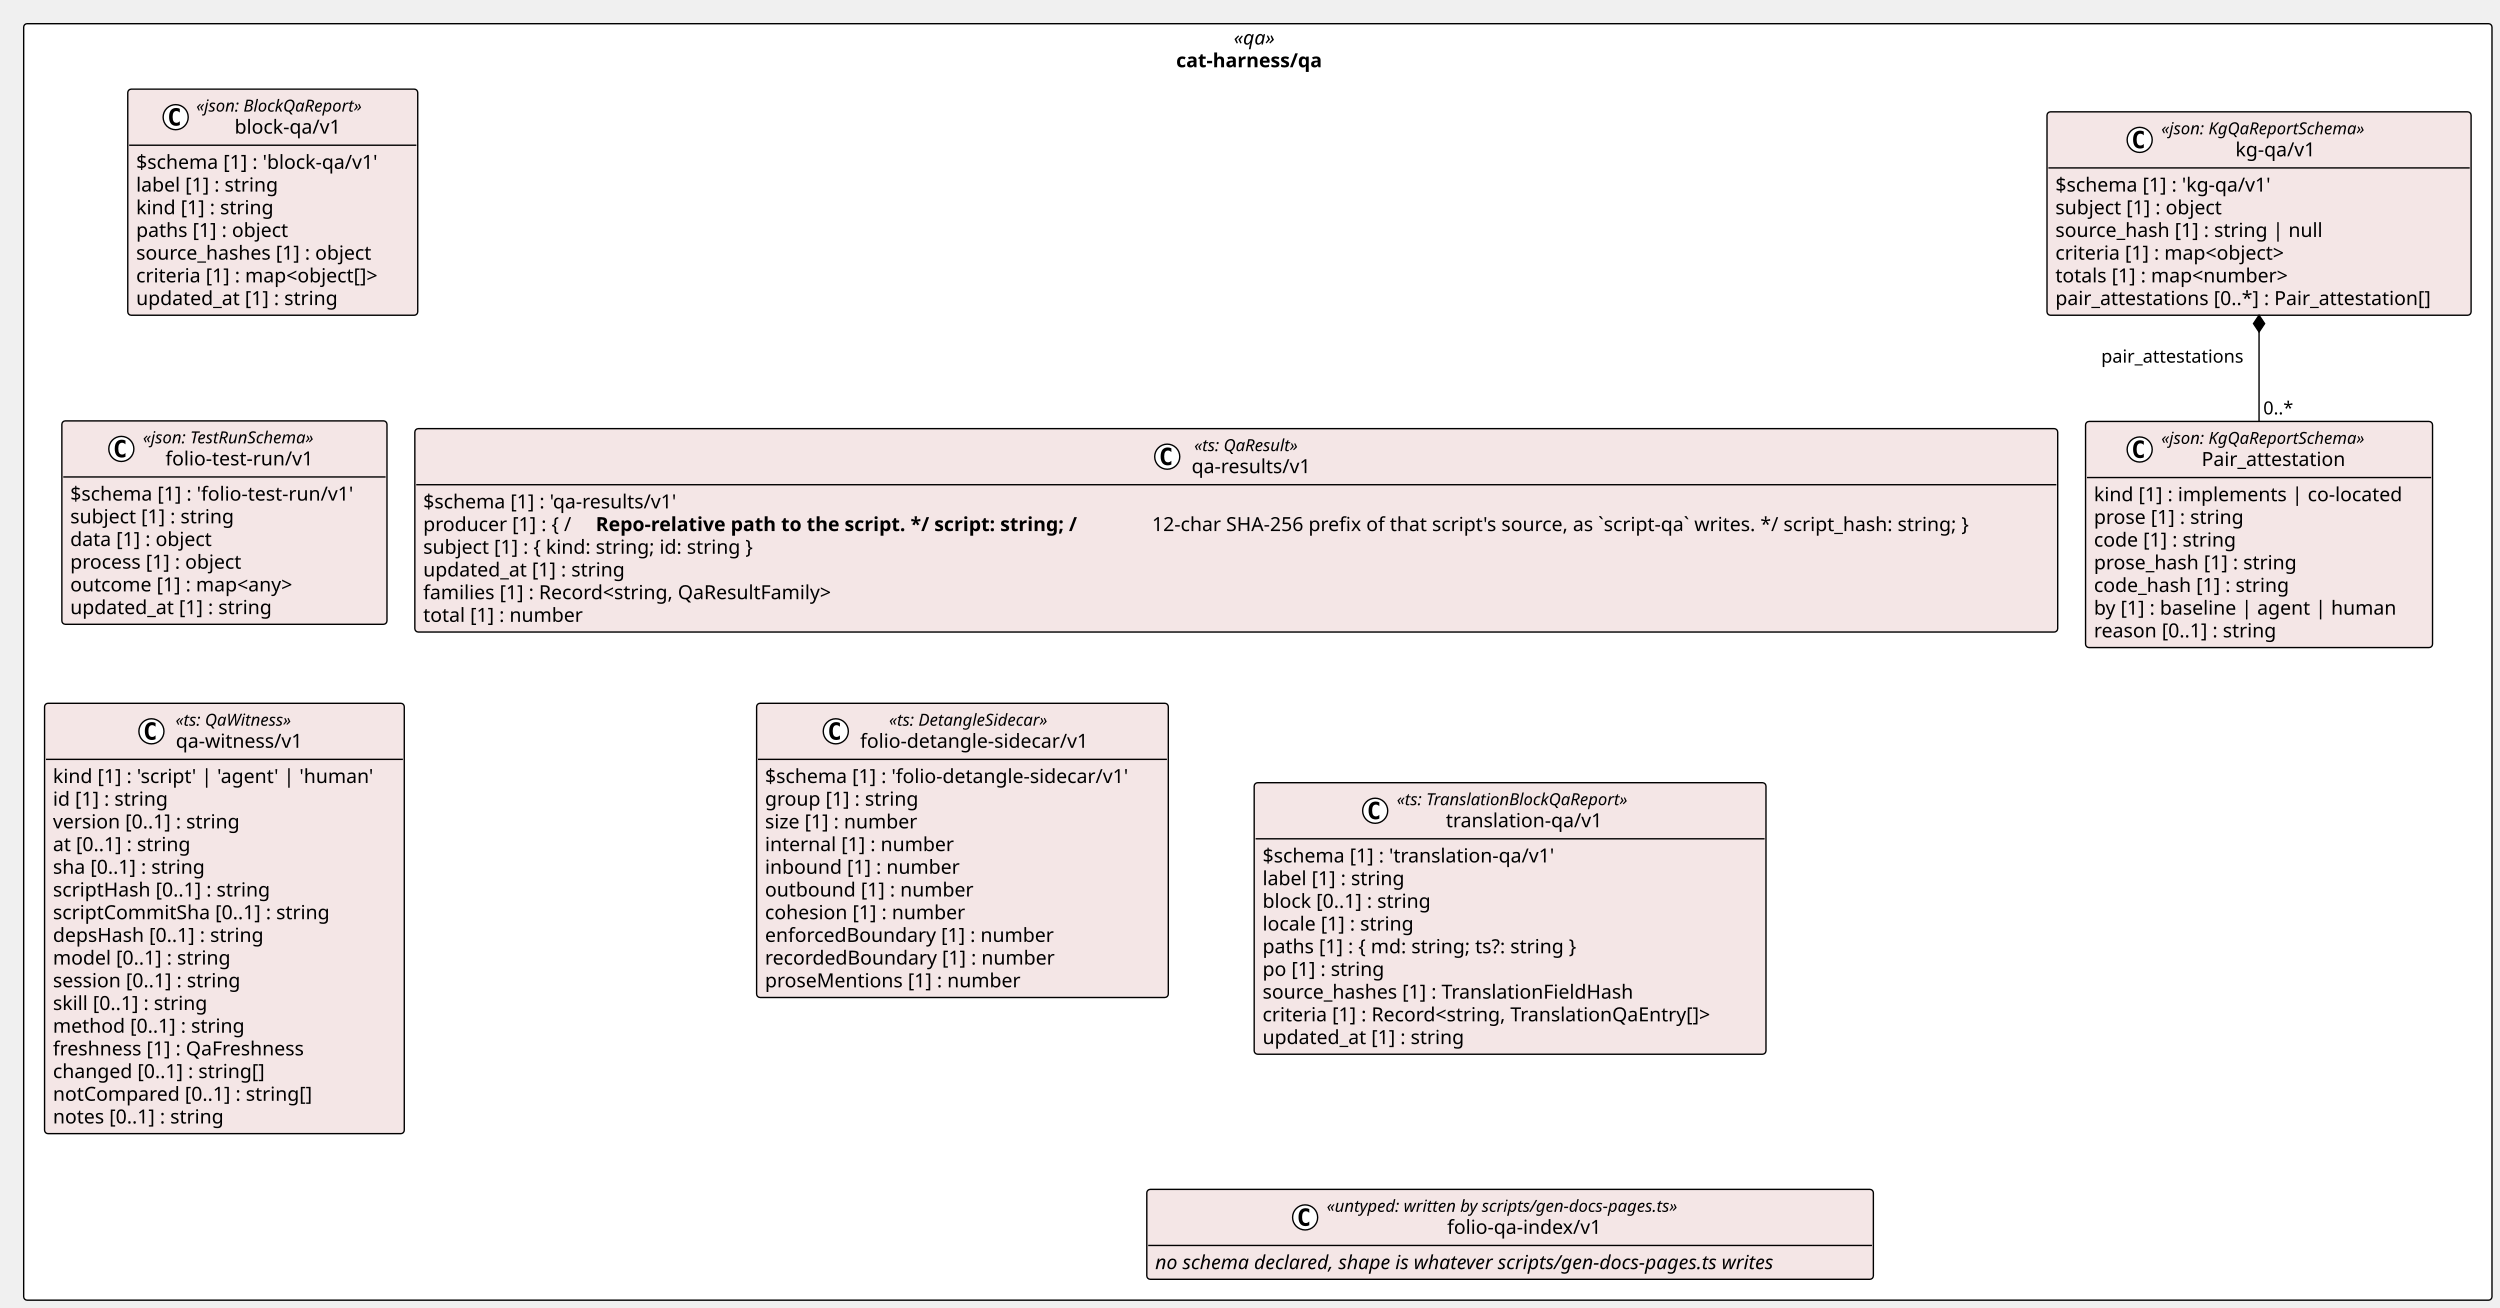
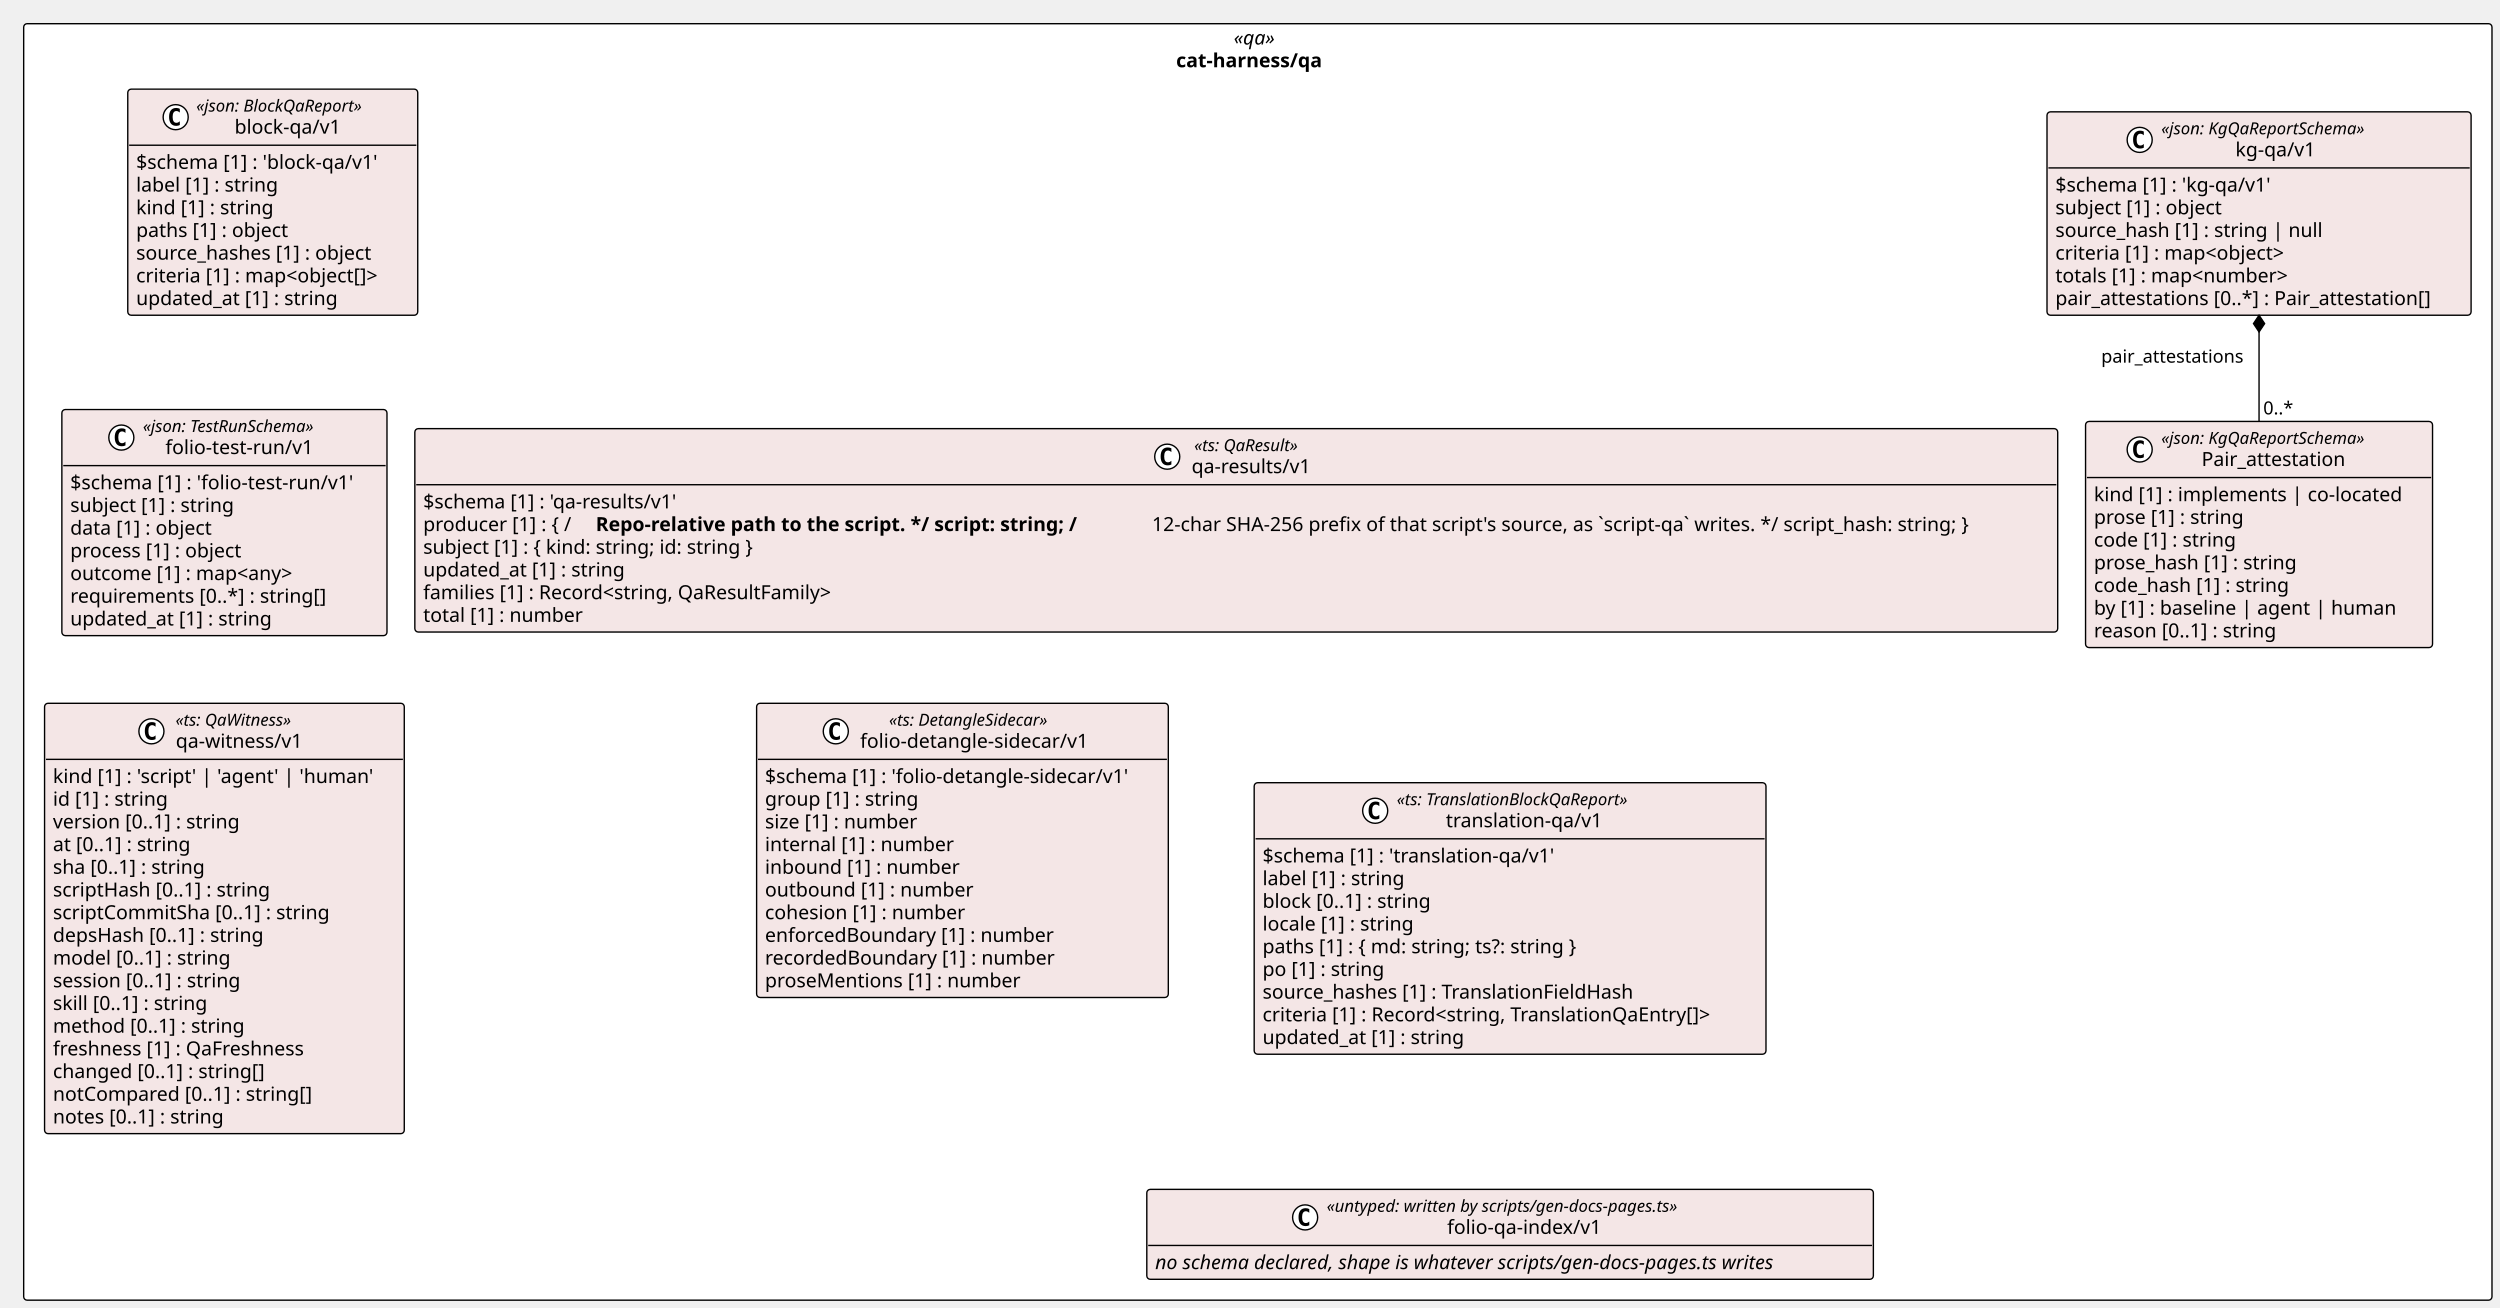
<svg xmlns="http://www.w3.org/2000/svg" contentStyleType="text/css" height="939px" preserveAspectRatio="none" style="width:1795px;height:939px;background:#FFFFFF;" version="1.1" viewBox="0 0 1795 939" width="1795px" zoomAndPan="magnify">
  <defs />
  <g>
    <rect fill="#FFFFFF" height="916.531" rx="2.5" ry="2.5" style="stroke:#000000;stroke-width:1.0;" width="1772.246" x="17" y="17" />
    <text fill="#000000" font-family="Verdana" font-size="14" font-style="italic" lengthAdjust="spacing" textLength="34.597" x="885.825" y="31.995">«qa»</text>
    <text fill="#000000" font-family="Verdana" font-size="14" font-weight="bold" lengthAdjust="spacing" textLength="117.277" x="844.484" y="48.292">cat-harness/qa</text>
    <g id="elem_cat_harness_qa_kg_qa_v1_Pair_attestation">
      <rect codeLine="11" fill="#F4E6E6" height="162.344" id="cat_harness_qa_kg_qa_v1_Pair_attestation" rx="2.5" ry="2.5" style="stroke:#000000;stroke-width:1.0;" width="249.132" x="1497.432" y="302.609" />
      <ellipse cx="1536.286" cy="322.742" fill="#FFFFFF" rx="9" ry="9" style="stroke:#000000;stroke-width:1.0;" />
      <path d="M1539.255,328.383 Q1538.677,328.68 1538.036,328.82 Q1537.396,328.977 1536.692,328.977 Q1534.192,328.977 1532.864,327.336 Q1531.552,325.68 1531.552,322.555 Q1531.552,319.43 1532.864,317.773 Q1534.192,316.117 1536.692,316.117 Q1537.396,316.117 1538.036,316.273 Q1538.692,316.43 1539.255,316.727 L1539.255,319.445 Q1538.63,318.867 1538.036,318.602 Q1537.442,318.32 1536.817,318.32 Q1535.474,318.32 1534.786,319.398 Q1534.099,320.461 1534.099,322.555 Q1534.099,324.648 1534.786,325.727 Q1535.474,326.789 1536.817,326.789 Q1537.442,326.789 1538.036,326.523 Q1538.63,326.242 1539.255,325.664 L1539.255,328.383 Z " fill="#000000" />
      <text fill="#000000" font-family="Verdana" font-size="12" font-style="italic" lengthAdjust="spacing" textLength="167.924" x="1551.786" y="318.748">«json: KgQaReportSchema»</text>
      <text fill="#000000" font-family="Verdana" font-size="14" lengthAdjust="spacing" textLength="110.018" x="1580.739" y="334.573">Pair_attestation</text>
      <line style="stroke:#000000;stroke-width:1.0;" x1="1498.432" x2="1745.564" y1="342.875" y2="342.875" />
      <text fill="#000000" font-family="Verdana" font-size="14" lengthAdjust="spacing" textLength="237.132" x="1503.432" y="359.87">kind [1] : implements | co-located</text>
      <text fill="#000000" font-family="Verdana" font-size="14" lengthAdjust="spacing" textLength="117.202" x="1503.432" y="376.167">prose [1] : string</text>
      <text fill="#000000" font-family="Verdana" font-size="14" lengthAdjust="spacing" textLength="111.85" x="1503.432" y="392.464">code [1] : string</text>
      <text fill="#000000" font-family="Verdana" font-size="14" lengthAdjust="spacing" textLength="157.821" x="1503.432" y="408.761">prose_hash [1] : string</text>
      <text fill="#000000" font-family="Verdana" font-size="14" lengthAdjust="spacing" textLength="152.469" x="1503.432" y="425.058">code_hash [1] : string</text>
      <text fill="#000000" font-family="Verdana" font-size="14" lengthAdjust="spacing" textLength="230.221" x="1503.432" y="441.354">by [1] : baseline | agent | human</text>
      <text fill="#000000" font-family="Verdana" font-size="14" lengthAdjust="spacing" textLength="143.575" x="1503.432" y="457.651">reason [0..1] : string</text>
    </g>
    <g id="elem_cat_harness_qa_kg_qa_v1_kg_qa_v1">
      <rect codeLine="20" fill="#F4E6E6" height="146.047" id="cat_harness_qa_kg_qa_v1_kg_qa_v1" rx="2.5" ry="2.5" style="stroke:#000000;stroke-width:1.0;" width="304.496" x="1469.75" y="80.297" />
      <ellipse cx="1536.286" cy="100.43" fill="#FFFFFF" rx="9" ry="9" style="stroke:#000000;stroke-width:1.0;" />
      <path d="M1539.255,106.07 Q1538.677,106.367 1538.036,106.508 Q1537.396,106.664 1536.692,106.664 Q1534.192,106.664 1532.864,105.023 Q1531.552,103.367 1531.552,100.242 Q1531.552,97.117 1532.864,95.461 Q1534.192,93.805 1536.692,93.805 Q1537.396,93.805 1538.036,93.961 Q1538.692,94.117 1539.255,94.414 L1539.255,97.133 Q1538.63,96.555 1538.036,96.289 Q1537.442,96.008 1536.817,96.008 Q1535.474,96.008 1534.786,97.086 Q1534.099,98.148 1534.099,100.242 Q1534.099,102.336 1534.786,103.414 Q1535.474,104.477 1536.817,104.477 Q1537.442,104.477 1538.036,104.211 Q1538.63,103.93 1539.255,103.352 L1539.255,106.07 Z " fill="#000000" />
      <text fill="#000000" font-family="Verdana" font-size="12" font-style="italic" lengthAdjust="spacing" textLength="167.924" x="1551.786" y="96.436">«json: KgQaReportSchema»</text>
      <text fill="#000000" font-family="Verdana" font-size="14" lengthAdjust="spacing" textLength="61.421" x="1605.038" y="112.261">kg-qa/v1</text>
      <line style="stroke:#000000;stroke-width:1.0;" x1="1470.75" x2="1773.246" y1="120.562" y2="120.562" />
      <text fill="#000000" font-family="Verdana" font-size="14" lengthAdjust="spacing" textLength="170.618" x="1475.75" y="137.558">$schema [1] : 'kg-qa/v1'</text>
      <text fill="#000000" font-family="Verdana" font-size="14" lengthAdjust="spacing" textLength="131.783" x="1475.75" y="153.855">subject [1] : object</text>
      <text fill="#000000" font-family="Verdana" font-size="14" lengthAdjust="spacing" textLength="204.648" x="1475.75" y="170.151">source_hash [1] : string | null</text>
      <text fill="#000000" font-family="Verdana" font-size="14" lengthAdjust="spacing" textLength="185.274" x="1475.75" y="186.448">criteria [1] : map&lt;object&gt;</text>
      <text fill="#000000" font-family="Verdana" font-size="14" lengthAdjust="spacing" textLength="186.409" x="1475.75" y="202.745">totals [1] : map&lt;number&gt;</text>
      <text fill="#000000" font-family="Verdana" font-size="14" lengthAdjust="spacing" textLength="292.496" x="1475.75" y="219.042">pair_attestations [0..*] : Pair_attestation[]</text>
    </g>
    <g id="elem_cat_harness_qa_block_qa_v1_block_qa_v1">
      <rect codeLine="28" fill="#F4E6E6" height="162.344" id="cat_harness_qa_block_qa_v1_block_qa_v1" rx="2.5" ry="2.5" style="stroke:#000000;stroke-width:1.0;" width="208.198" x="91.736" y="64" />
      <ellipse cx="126.135" cy="84.133" fill="#FFFFFF" rx="9" ry="9" style="stroke:#000000;stroke-width:1.0;" />
      <path d="M129.103,89.773 Q128.525,90.07 127.885,90.211 Q127.244,90.367 126.541,90.367 Q124.041,90.367 122.713,88.727 Q121.4,87.07 121.4,83.945 Q121.4,80.82 122.713,79.164 Q124.041,77.508 126.541,77.508 Q127.244,77.508 127.885,77.664 Q128.541,77.82 129.103,78.117 L129.103,80.836 Q128.478,80.258 127.885,79.992 Q127.291,79.711 126.666,79.711 Q125.322,79.711 124.635,80.789 Q123.947,81.852 123.947,83.945 Q123.947,86.039 124.635,87.117 Q125.322,88.18 126.666,88.18 Q127.291,88.18 127.885,87.914 Q128.478,87.633 129.103,87.055 L129.103,89.773 Z " fill="#000000" />
      <text fill="#000000" font-family="Verdana" font-size="12" font-style="italic" lengthAdjust="spacing" textLength="136.647" x="140.89" y="80.139">«json: BlockQaReport»</text>
      <text fill="#000000" font-family="Verdana" font-size="14" lengthAdjust="spacing" textLength="81.573" x="168.426" y="95.964">block-qa/v1</text>
      <line style="stroke:#000000;stroke-width:1.0;" x1="92.736" x2="298.935" y1="104.266" y2="104.266" />
      <text fill="#000000" font-family="Verdana" font-size="14" lengthAdjust="spacing" textLength="190.77" x="97.736" y="121.261">$schema [1] : 'block-qa/v1'</text>
      <text fill="#000000" font-family="Verdana" font-size="14" lengthAdjust="spacing" textLength="111.945" x="97.736" y="137.558">label [1] : string</text>
      <text fill="#000000" font-family="Verdana" font-size="14" lengthAdjust="spacing" textLength="107.844" x="97.736" y="153.855">kind [1] : string</text>
      <text fill="#000000" font-family="Verdana" font-size="14" lengthAdjust="spacing" textLength="120.162" x="97.736" y="170.151">paths [1] : object</text>
      <text fill="#000000" font-family="Verdana" font-size="14" lengthAdjust="spacing" textLength="184.365" x="97.736" y="186.448">source_hashes [1] : object</text>
      <text fill="#000000" font-family="Verdana" font-size="14" lengthAdjust="spacing" textLength="196.198" x="97.736" y="202.745">criteria [1] : map&lt;object[]&gt;</text>
      <text fill="#000000" font-family="Verdana" font-size="14" lengthAdjust="spacing" textLength="157.37" x="97.736" y="219.042">updated_at [1] : string</text>
    </g>
    <g id="elem_cat_harness_qa_folio_test_run_v1_folio_test_run_v1">
-       <rect codeLine="37" fill="#F4E6E6" height="146.047" id="cat_harness_qa_folio_test_run_v1_folio_test_run_v1" rx="2.5" ry="2.5" style="stroke:#000000;stroke-width:1.0;" width="233.436" x="44.417" y="302.191" />
-       <ellipse cx="87.116" cy="322.324" fill="#FFFFFF" rx="9" ry="9" style="stroke:#000000;stroke-width:1.0;" />
-       <path d="M90.085,327.965 Q89.507,328.262 88.866,328.402 Q88.226,328.559 87.522,328.559 Q85.022,328.559 83.694,326.918 Q82.382,325.262 82.382,322.137 Q82.382,319.012 83.694,317.356 Q85.022,315.699 87.522,315.699 Q88.226,315.699 88.866,315.856 Q89.522,316.012 90.085,316.309 L90.085,319.027 Q89.46,318.449 88.866,318.184 Q88.272,317.902 87.647,317.902 Q86.304,317.902 85.616,318.981 Q84.929,320.043 84.929,322.137 Q84.929,324.231 85.616,325.309 Q86.304,326.371 87.647,326.371 Q88.272,326.371 88.866,326.106 Q89.46,325.824 90.085,325.246 L90.085,327.965 Z " fill="#000000" />
-       <text fill="#000000" font-family="Verdana" font-size="12" font-style="italic" lengthAdjust="spacing" textLength="144.539" x="102.616" y="318.33">«json: TestRunSchema»</text>
-       <text fill="#000000" font-family="Verdana" font-size="14" lengthAdjust="spacing" textLength="112.239" x="118.766" y="334.155">folio-test-run/v1</text>
-       <line style="stroke:#000000;stroke-width:1.0;" x1="45.417" x2="276.854" y1="342.457" y2="342.457" />
-       <text fill="#000000" font-family="Verdana" font-size="14" lengthAdjust="spacing" textLength="221.436" x="50.417" y="359.452">$schema [1] : 'folio-test-run/v1'</text>
-       <text fill="#000000" font-family="Verdana" font-size="14" lengthAdjust="spacing" textLength="128.83" x="50.417" y="375.749">subject [1] : string</text>
-       <text fill="#000000" font-family="Verdana" font-size="14" lengthAdjust="spacing" textLength="112.574" x="50.417" y="392.046">data [1] : object</text>
-       <text fill="#000000" font-family="Verdana" font-size="14" lengthAdjust="spacing" textLength="135.147" x="50.417" y="408.343">process [1] : object</text>
-       <text fill="#000000" font-family="Verdana" font-size="14" lengthAdjust="spacing" textLength="179.642" x="50.417" y="424.64">outcome [1] : map&lt;any&gt;</text>
-       <text fill="#000000" font-family="Verdana" font-size="14" lengthAdjust="spacing" textLength="157.37" x="50.417" y="440.937">updated_at [1] : string</text>
+       <rect codeLine="37" fill="#F4E6E6" height="162.344" id="cat_harness_qa_folio_test_run_v1_folio_test_run_v1" rx="2.5" ry="2.5" style="stroke:#000000;stroke-width:1.0;" width="233.436" x="44.417" y="294.043" />
+       <ellipse cx="87.116" cy="314.176" fill="#FFFFFF" rx="9" ry="9" style="stroke:#000000;stroke-width:1.0;" />
+       <path d="M90.085,319.816 Q89.507,320.113 88.866,320.254 Q88.226,320.41 87.522,320.41 Q85.022,320.41 83.694,318.769 Q82.382,317.113 82.382,313.988 Q82.382,310.863 83.694,309.207 Q85.022,307.551 87.522,307.551 Q88.226,307.551 88.866,307.707 Q89.522,307.863 90.085,308.16 L90.085,310.879 Q89.46,310.301 88.866,310.035 Q88.272,309.754 87.647,309.754 Q86.304,309.754 85.616,310.832 Q84.929,311.894 84.929,313.988 Q84.929,316.082 85.616,317.16 Q86.304,318.223 87.647,318.223 Q88.272,318.223 88.866,317.957 Q89.46,317.676 90.085,317.098 L90.085,319.816 Z " fill="#000000" />
+       <text fill="#000000" font-family="Verdana" font-size="12" font-style="italic" lengthAdjust="spacing" textLength="144.539" x="102.616" y="310.182">«json: TestRunSchema»</text>
+       <text fill="#000000" font-family="Verdana" font-size="14" lengthAdjust="spacing" textLength="112.239" x="118.766" y="326.007">folio-test-run/v1</text>
+       <line style="stroke:#000000;stroke-width:1.0;" x1="45.417" x2="276.854" y1="334.309" y2="334.309" />
+       <text fill="#000000" font-family="Verdana" font-size="14" lengthAdjust="spacing" textLength="221.436" x="50.417" y="351.304">$schema [1] : 'folio-test-run/v1'</text>
+       <text fill="#000000" font-family="Verdana" font-size="14" lengthAdjust="spacing" textLength="128.83" x="50.417" y="367.601">subject [1] : string</text>
+       <text fill="#000000" font-family="Verdana" font-size="14" lengthAdjust="spacing" textLength="112.574" x="50.417" y="383.897">data [1] : object</text>
+       <text fill="#000000" font-family="Verdana" font-size="14" lengthAdjust="spacing" textLength="135.147" x="50.417" y="400.194">process [1] : object</text>
+       <text fill="#000000" font-family="Verdana" font-size="14" lengthAdjust="spacing" textLength="179.642" x="50.417" y="416.491">outcome [1] : map&lt;any&gt;</text>
+       <text fill="#000000" font-family="Verdana" font-size="14" lengthAdjust="spacing" textLength="199.206" x="50.417" y="432.788">requirements [0..*] : string[]</text>
+       <text fill="#000000" font-family="Verdana" font-size="14" lengthAdjust="spacing" textLength="157.37" x="50.417" y="449.085">updated_at [1] : string</text>
    </g>
    <g id="elem_cat_harness_qa_qa_witness_v1">
-       <rect codeLine="45" fill="#F4E6E6" height="309.016" id="cat_harness_qa_qa_witness_v1" rx="2.5" ry="2.5" style="stroke:#000000;stroke-width:1.0;" width="258.272" x="32" y="504.953" />
+       <rect codeLine="46" fill="#F4E6E6" height="309.016" id="cat_harness_qa_qa_witness_v1" rx="2.5" ry="2.5" style="stroke:#000000;stroke-width:1.0;" width="258.272" x="32" y="504.953" />
      <ellipse cx="108.721" cy="525.086" fill="#FFFFFF" rx="9" ry="9" style="stroke:#000000;stroke-width:1.0;" />
      <path d="M111.689,530.727 Q111.111,531.023 110.471,531.164 Q109.83,531.32 109.127,531.32 Q106.627,531.32 105.299,529.68 Q103.986,528.023 103.986,524.898 Q103.986,521.773 105.299,520.117 Q106.627,518.461 109.127,518.461 Q109.83,518.461 110.471,518.617 Q111.127,518.773 111.689,519.07 L111.689,521.789 Q111.064,521.211 110.471,520.945 Q109.877,520.664 109.252,520.664 Q107.908,520.664 107.221,521.742 Q106.533,522.805 106.533,524.898 Q106.533,526.992 107.221,528.07 Q107.908,529.133 109.252,529.133 Q109.877,529.133 110.471,528.867 Q111.064,528.586 111.689,528.008 L111.689,530.727 Z " fill="#000000" />
      <text fill="#000000" font-family="Verdana" font-size="12" font-style="italic" lengthAdjust="spacing" textLength="97.693" x="126.039" y="521.092">«ts: QaWitness»</text>
      <text fill="#000000" font-family="Verdana" font-size="14" lengthAdjust="spacing" textLength="97.33" x="126.221" y="536.917">qa-witness/v1</text>
      <line style="stroke:#000000;stroke-width:1.0;" x1="33" x2="289.272" y1="545.219" y2="545.219" />
      <text fill="#000000" font-family="Verdana" font-size="14" lengthAdjust="spacing" textLength="246.272" x="38" y="562.214">kind [1] : 'script' | 'agent' | 'human'</text>
      <text fill="#000000" font-family="Verdana" font-size="14" lengthAdjust="spacing" textLength="90.863" x="38" y="578.511">id [1] : string</text>
      <text fill="#000000" font-family="Verdana" font-size="14" lengthAdjust="spacing" textLength="147.171" x="38" y="594.808">version [0..1] : string</text>
      <text fill="#000000" font-family="Verdana" font-size="14" lengthAdjust="spacing" textLength="109.963" x="38" y="611.105">at [0..1] : string</text>
      <text fill="#000000" font-family="Verdana" font-size="14" lengthAdjust="spacing" textLength="120.641" x="38" y="627.401">sha [0..1] : string</text>
      <text fill="#000000" font-family="Verdana" font-size="14" lengthAdjust="spacing" textLength="170.181" x="38" y="643.698">scriptHash [0..1] : string</text>
      <text fill="#000000" font-family="Verdana" font-size="14" lengthAdjust="spacing" textLength="216.241" x="38" y="659.995">scriptCommitSha [0..1] : string</text>
      <text fill="#000000" font-family="Verdana" font-size="14" lengthAdjust="spacing" textLength="164.849" x="38" y="676.292">depsHash [0..1] : string</text>
      <text fill="#000000" font-family="Verdana" font-size="14" lengthAdjust="spacing" textLength="139.487" x="38" y="692.589">model [0..1] : string</text>
      <text fill="#000000" font-family="Verdana" font-size="14" lengthAdjust="spacing" textLength="147.718" x="38" y="708.886">session [0..1] : string</text>
      <text fill="#000000" font-family="Verdana" font-size="14" lengthAdjust="spacing" textLength="122.965" x="38" y="725.183">skill [0..1] : string</text>
      <text fill="#000000" font-family="Verdana" font-size="14" lengthAdjust="spacing" textLength="149.96" x="38" y="741.48">method [0..1] : string</text>
      <text fill="#000000" font-family="Verdana" font-size="14" lengthAdjust="spacing" textLength="195.699" x="38" y="757.776">freshness [1] : QaFreshness</text>
      <text fill="#000000" font-family="Verdana" font-size="14" lengthAdjust="spacing" textLength="167.227" x="38" y="774.073">changed [0..1] : string[]</text>
      <text fill="#000000" font-family="Verdana" font-size="14" lengthAdjust="spacing" textLength="202.446" x="38" y="790.37">notCompared [0..1] : string[]</text>
      <text fill="#000000" font-family="Verdana" font-size="14" lengthAdjust="spacing" textLength="134.73" x="38" y="806.667">notes [0..1] : string</text>
    </g>
    <g id="elem_cat_harness_qa_qa_results_v1">
-       <rect codeLine="63" fill="#F4E6E6" height="146.047" id="cat_harness_qa_qa_results_v1" rx="2.5" ry="2.5" style="stroke:#000000;stroke-width:1.0;" width="1179.578" x="297.854" y="307.763" />
+       <rect codeLine="64" fill="#F4E6E6" height="146.047" id="cat_harness_qa_qa_results_v1" rx="2.5" ry="2.5" style="stroke:#000000;stroke-width:1.0;" width="1179.578" x="297.854" y="307.763" />
      <ellipse cx="838.075" cy="327.896" fill="#FFFFFF" rx="9" ry="9" style="stroke:#000000;stroke-width:1.0;" />
      <path d="M841.044,333.536 Q840.466,333.833 839.825,333.974 Q839.185,334.13 838.481,334.13 Q835.981,334.13 834.653,332.49 Q833.341,330.833 833.341,327.708 Q833.341,324.583 834.653,322.927 Q835.981,321.271 838.481,321.271 Q839.185,321.271 839.825,321.427 Q840.481,321.583 841.044,321.88 L841.044,324.599 Q840.419,324.021 839.825,323.755 Q839.231,323.474 838.606,323.474 Q837.263,323.474 836.575,324.552 Q835.888,325.615 835.888,327.708 Q835.888,329.802 836.575,330.88 Q837.263,331.943 838.606,331.943 Q839.231,331.943 839.825,331.677 Q840.419,331.396 841.044,330.818 L841.044,333.536 Z " fill="#000000" />
      <text fill="#000000" font-family="Verdana" font-size="12" font-style="italic" lengthAdjust="spacing" textLength="87.914" x="857.436" y="323.902">«ts: QaResult»</text>
      <text fill="#000000" font-family="Verdana" font-size="14" lengthAdjust="spacing" textLength="91.636" x="855.575" y="339.727">qa-results/v1</text>
      <line style="stroke:#000000;stroke-width:1.0;" x1="298.854" x2="1476.432" y1="348.029" y2="348.029" />
      <text fill="#000000" font-family="Verdana" font-size="14" lengthAdjust="spacing" textLength="200.833" x="303.854" y="365.024">$schema [1] : 'qa-results/v1'</text>
      <text fill="#000000" font-family="Verdana" font-size="14" lengthAdjust="spacing" textLength="119.007" x="303.854" y="381.321">producer [1] : { /</text>
      <text fill="#000000" font-family="Verdana" font-size="14" font-weight="bold" lengthAdjust="spacing" textLength="394.946" x="427.735" y="381.321">Repo-relative path to the script. */ script: string; /</text>
      <text fill="#000000" font-family="Verdana" font-size="14" lengthAdjust="spacing" textLength="644.301" x="827.131" y="381.321">12-char SHA-256 prefix of that script's source, as `script-qa` writes. */ script_hash: string; }</text>
      <text fill="#000000" font-family="Verdana" font-size="14" lengthAdjust="spacing" textLength="265.768" x="303.854" y="397.618">subject [1] : { kind: string; id: string }</text>
      <text fill="#000000" font-family="Verdana" font-size="14" lengthAdjust="spacing" textLength="157.37" x="303.854" y="413.914">updated_at [1] : string</text>
      <text fill="#000000" font-family="Verdana" font-size="14" lengthAdjust="spacing" textLength="324.235" x="303.854" y="430.211">families [1] : Record&lt;string, QaResultFamily&gt;</text>
      <text fill="#000000" font-family="Verdana" font-size="14" lengthAdjust="spacing" textLength="124.551" x="303.854" y="446.508">total [1] : number</text>
    </g>
    <g id="elem_cat_harness_qa_translation_qa_v1">
-       <rect codeLine="71" fill="#F4E6E6" height="194.938" id="cat_harness_qa_translation_qa_v1" rx="2.5" ry="2.5" style="stroke:#000000;stroke-width:1.0;" width="367.476" x="900.502" y="561.992" />
+       <rect codeLine="72" fill="#F4E6E6" height="194.938" id="cat_harness_qa_translation_qa_v1" rx="2.5" ry="2.5" style="stroke:#000000;stroke-width:1.0;" width="367.476" x="900.502" y="561.992" />
      <ellipse cx="987.38" cy="582.125" fill="#FFFFFF" rx="9" ry="9" style="stroke:#000000;stroke-width:1.0;" />
      <path d="M990.349,587.766 Q989.771,588.062 989.13,588.203 Q988.489,588.359 987.786,588.359 Q985.286,588.359 983.958,586.719 Q982.646,585.062 982.646,581.938 Q982.646,578.812 983.958,577.156 Q985.286,575.5 987.786,575.5 Q988.489,575.5 989.13,575.656 Q989.786,575.812 990.349,576.109 L990.349,578.828 Q989.724,578.25 989.13,577.984 Q988.536,577.703 987.911,577.703 Q986.567,577.703 985.88,578.781 Q985.192,579.844 985.192,581.938 Q985.192,584.031 985.88,585.109 Q986.567,586.172 987.911,586.172 Q988.536,586.172 989.13,585.906 Q989.724,585.625 990.349,585.047 L990.349,587.766 Z " fill="#000000" />
      <text fill="#000000" font-family="Verdana" font-size="12" font-style="italic" lengthAdjust="spacing" textLength="190.219" x="1002.88" y="578.131">«ts: TranslationBlockQaReport»</text>
      <text fill="#000000" font-family="Verdana" font-size="14" lengthAdjust="spacing" textLength="119.704" x="1038.137" y="593.956">translation-qa/v1</text>
      <line style="stroke:#000000;stroke-width:1.0;" x1="901.502" x2="1266.977" y1="602.258" y2="602.258" />
      <text fill="#000000" font-family="Verdana" font-size="14" lengthAdjust="spacing" textLength="228.901" x="906.502" y="619.253">$schema [1] : 'translation-qa/v1'</text>
      <text fill="#000000" font-family="Verdana" font-size="14" lengthAdjust="spacing" textLength="111.945" x="906.502" y="635.55">label [1] : string</text>
      <text fill="#000000" font-family="Verdana" font-size="14" lengthAdjust="spacing" textLength="133.041" x="906.502" y="651.847">block [0..1] : string</text>
      <text fill="#000000" font-family="Verdana" font-size="14" lengthAdjust="spacing" textLength="119.321" x="906.502" y="668.144">locale [1] : string</text>
      <text fill="#000000" font-family="Verdana" font-size="14" lengthAdjust="spacing" textLength="254.352" x="906.502" y="684.44">paths [1] : { md: string; ts?: string }</text>
      <text fill="#000000" font-family="Verdana" font-size="14" lengthAdjust="spacing" textLength="95.539" x="906.502" y="700.737">po [1] : string</text>
      <text fill="#000000" font-family="Verdana" font-size="14" lengthAdjust="spacing" textLength="288.169" x="906.502" y="717.034">source_hashes [1] : TranslationFieldHash</text>
      <text fill="#000000" font-family="Verdana" font-size="14" lengthAdjust="spacing" textLength="355.476" x="906.502" y="733.331">criteria [1] : Record&lt;string, TranslationQaEntry[]&gt;</text>
      <text fill="#000000" font-family="Verdana" font-size="14" lengthAdjust="spacing" textLength="157.37" x="906.502" y="749.628">updated_at [1] : string</text>
    </g>
    <g id="elem_cat_harness_qa_folio_qa_index_v1">
-       <rect codeLine="82" fill="#F4E6E6" height="64.562" id="cat_harness_qa_folio_qa_index_v1" rx="2.5" ry="2.5" style="stroke:#000000;stroke-width:1.0;" width="521.674" x="823.403" y="853.969" />
+       <rect codeLine="83" fill="#F4E6E6" height="64.562" id="cat_harness_qa_folio_qa_index_v1" rx="2.5" ry="2.5" style="stroke:#000000;stroke-width:1.0;" width="521.674" x="823.403" y="853.969" />
      <ellipse cx="937.086" cy="874.102" fill="#FFFFFF" rx="9" ry="9" style="stroke:#000000;stroke-width:1.0;" />
      <path d="M940.055,879.742 Q939.477,880.039 938.836,880.18 Q938.196,880.336 937.492,880.336 Q934.992,880.336 933.664,878.695 Q932.352,877.039 932.352,873.914 Q932.352,870.789 933.664,869.133 Q934.992,867.477 937.492,867.477 Q938.196,867.477 938.836,867.633 Q939.492,867.789 940.055,868.086 L940.055,870.805 Q939.43,870.227 938.836,869.961 Q938.242,869.68 937.617,869.68 Q936.274,869.68 935.586,870.758 Q934.899,871.82 934.899,873.914 Q934.899,876.008 935.586,877.086 Q936.274,878.148 937.617,878.148 Q938.242,878.148 938.836,877.883 Q939.43,877.602 940.055,877.023 L940.055,879.742 Z " fill="#000000" />
      <text fill="#000000" font-family="Verdana" font-size="12" font-style="italic" lengthAdjust="spacing" textLength="290.807" x="952.586" y="870.107">«untyped: written by scripts/gen-docs-pages.ts»</text>
      <text fill="#000000" font-family="Verdana" font-size="14" lengthAdjust="spacing" textLength="117.865" x="1039.057" y="885.933">folio-qa-index/v1</text>
      <line style="stroke:#000000;stroke-width:1.0;" x1="824.403" x2="1344.076" y1="894.234" y2="894.234" />
      <text fill="#000000" font-family="Verdana" font-size="14" font-style="italic" lengthAdjust="spacing" textLength="509.674" x="829.403" y="911.23">no schema declared, shape is whatever scripts/gen-docs-pages.ts writes</text>
    </g>
    <g id="elem_cat_harness_qa_folio_detangle_sidecar_v1">
-       <rect codeLine="85" fill="#F4E6E6" height="211.234" id="cat_harness_qa_folio_detangle_sidecar_v1" rx="2.5" ry="2.5" style="stroke:#000000;stroke-width:1.0;" width="295.596" x="543.249" y="504.953" />
+       <rect codeLine="86" fill="#F4E6E6" height="211.234" id="cat_harness_qa_folio_detangle_sidecar_v1" rx="2.5" ry="2.5" style="stroke:#000000;stroke-width:1.0;" width="295.596" x="543.249" y="504.953" />
      <ellipse cx="600.097" cy="525.086" fill="#FFFFFF" rx="9" ry="9" style="stroke:#000000;stroke-width:1.0;" />
      <path d="M603.066,530.727 Q602.488,531.023 601.847,531.164 Q601.207,531.32 600.504,531.32 Q598.004,531.32 596.676,529.68 Q595.363,528.023 595.363,524.898 Q595.363,521.773 596.676,520.117 Q598.004,518.461 600.504,518.461 Q601.207,518.461 601.847,518.617 Q602.504,518.773 603.066,519.07 L603.066,521.789 Q602.441,521.211 601.847,520.945 Q601.254,520.664 600.629,520.664 Q599.285,520.664 598.597,521.742 Q597.91,522.805 597.91,524.898 Q597.91,526.992 598.597,528.07 Q599.285,529.133 600.629,529.133 Q601.254,529.133 601.847,528.867 Q602.441,528.586 603.066,528.008 L603.066,530.727 Z " fill="#000000" />
      <text fill="#000000" font-family="Verdana" font-size="12" font-style="italic" lengthAdjust="spacing" textLength="132.955" x="638.319" y="521.092">«ts: DetangleSidecar»</text>
      <text fill="#000000" font-family="Verdana" font-size="14" lengthAdjust="spacing" textLength="174.398" x="617.597" y="536.917">folio-detangle-sidecar/v1</text>
      <line style="stroke:#000000;stroke-width:1.0;" x1="544.249" x2="837.845" y1="545.219" y2="545.219" />
      <text fill="#000000" font-family="Verdana" font-size="14" lengthAdjust="spacing" textLength="283.596" x="549.249" y="562.214">$schema [1] : 'folio-detangle-sidecar/v1'</text>
      <text fill="#000000" font-family="Verdana" font-size="14" lengthAdjust="spacing" textLength="119.055" x="549.249" y="578.511">group [1] : string</text>
      <text fill="#000000" font-family="Verdana" font-size="14" lengthAdjust="spacing" textLength="119.684" x="549.249" y="594.808">size [1] : number</text>
      <text fill="#000000" font-family="Verdana" font-size="14" lengthAdjust="spacing" textLength="146.501" x="549.249" y="611.105">internal [1] : number</text>
      <text fill="#000000" font-family="Verdana" font-size="14" lengthAdjust="spacing" textLength="149.386" x="549.249" y="627.401">inbound [1] : number</text>
      <text fill="#000000" font-family="Verdana" font-size="14" lengthAdjust="spacing" textLength="159.551" x="549.249" y="643.698">outbound [1] : number</text>
      <text fill="#000000" font-family="Verdana" font-size="14" lengthAdjust="spacing" textLength="154.909" x="549.249" y="659.995">cohesion [1] : number</text>
      <text fill="#000000" font-family="Verdana" font-size="14" lengthAdjust="spacing" textLength="221.894" x="549.249" y="676.292">enforcedBoundary [1] : number</text>
      <text fill="#000000" font-family="Verdana" font-size="14" lengthAdjust="spacing" textLength="222.735" x="549.249" y="692.589">recordedBoundary [1] : number</text>
      <text fill="#000000" font-family="Verdana" font-size="14" lengthAdjust="spacing" textLength="195.33" x="549.249" y="708.886">proseMentions [1] : number</text>
    </g>
    <line style="stroke:#000000;stroke-width:1.0;" x1="1621.998" x2="1621.998" y1="226.344" y2="302.609" />
    <polygon fill="#000000" points="1621.998,226.344,1617.998,232.344,1621.998,238.344,1625.998,232.344,1621.998,226.344" style="stroke:#000000;stroke-width:1.0;" />
    <text fill="#000000" font-family="Verdana" font-size="13" lengthAdjust="spacing" textLength="109.345" x="1508.653" y="260.411">pair_attestations</text>
    <text fill="#000000" font-family="Verdana" font-size="13" lengthAdjust="spacing" textLength="23.036" x="1624.998" y="297.543">0..*</text>
  </g>
</svg>
